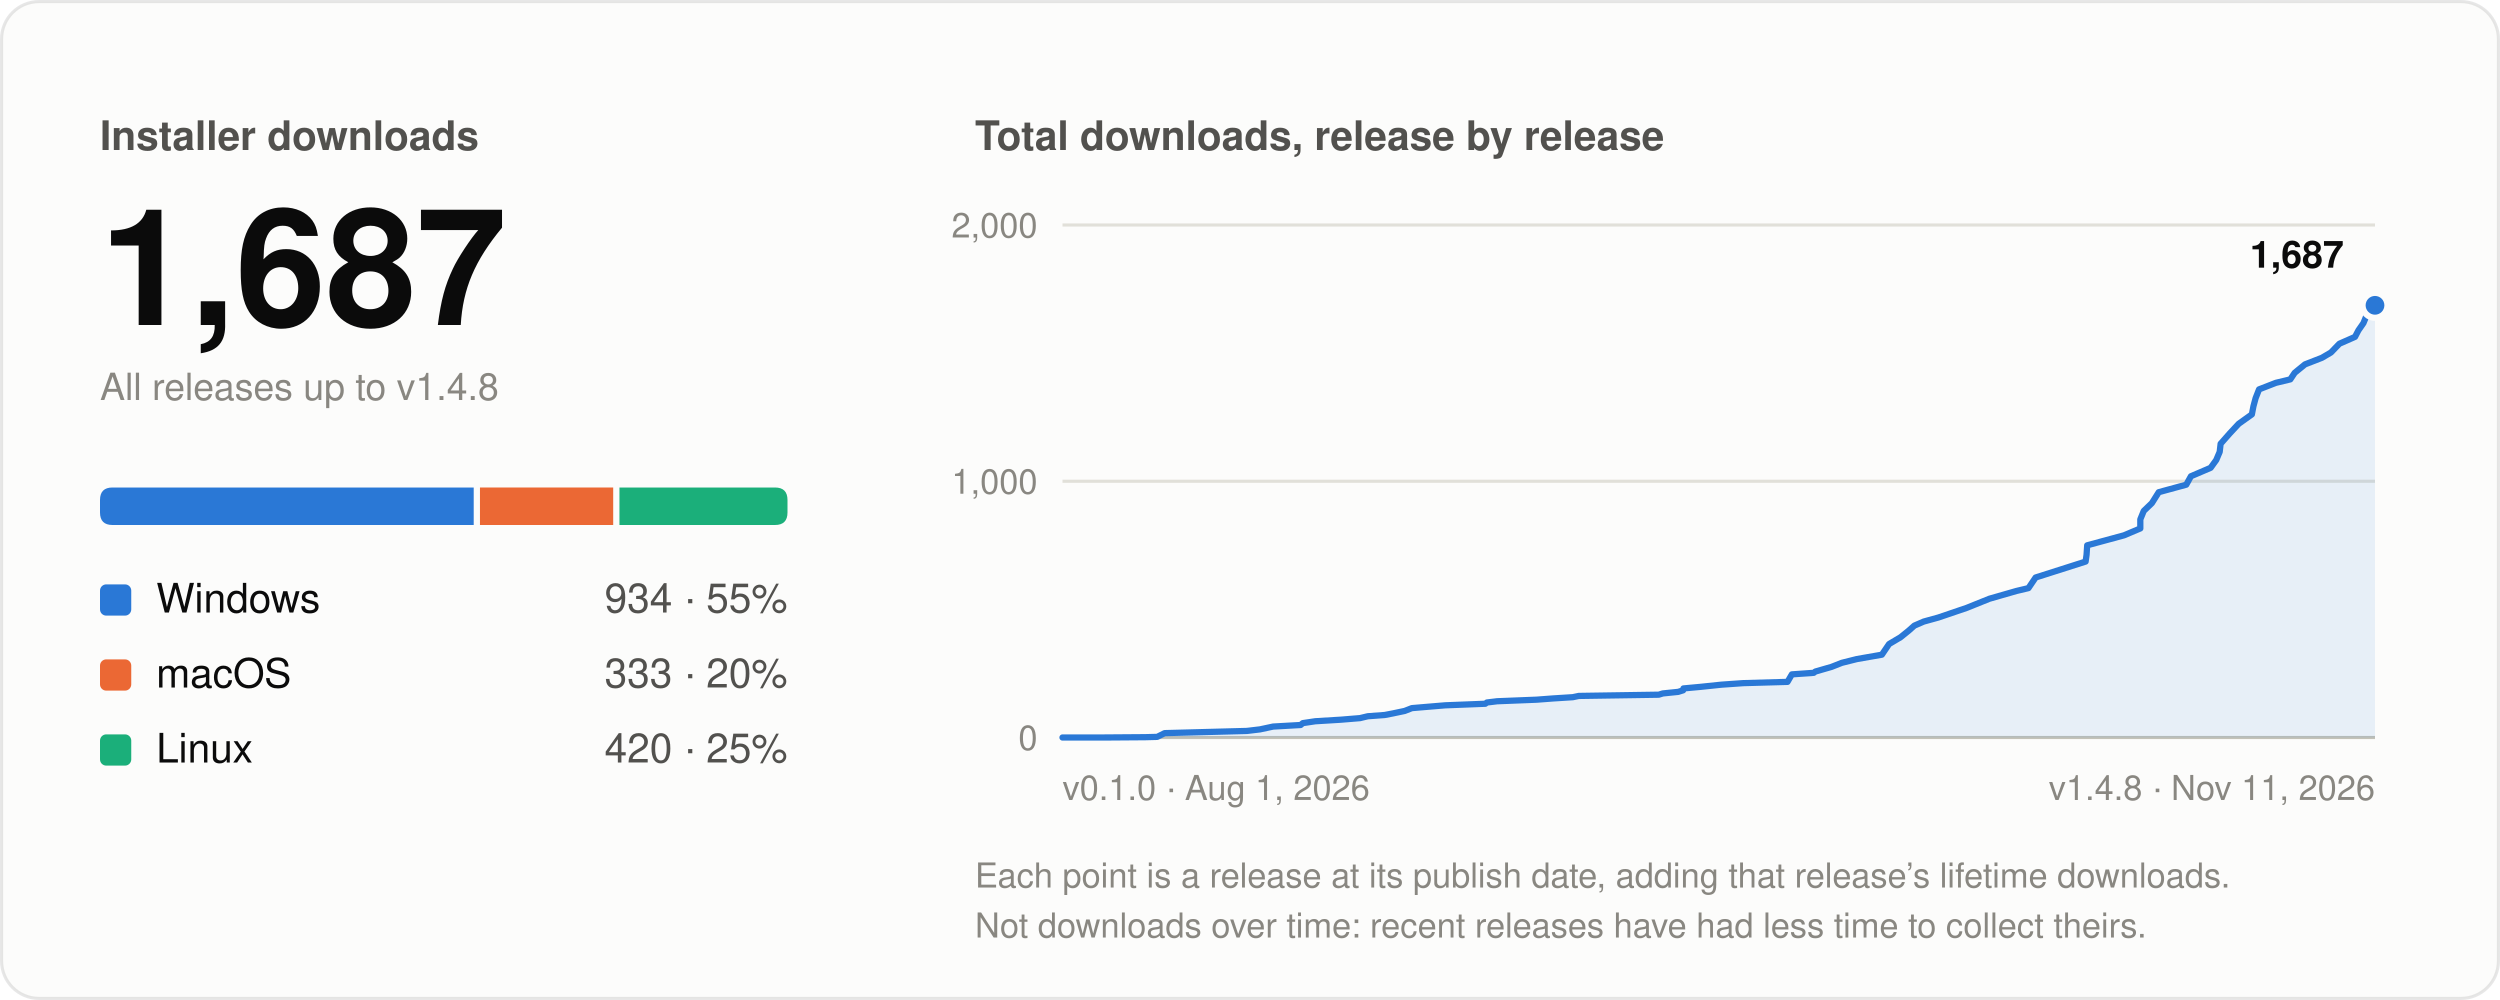
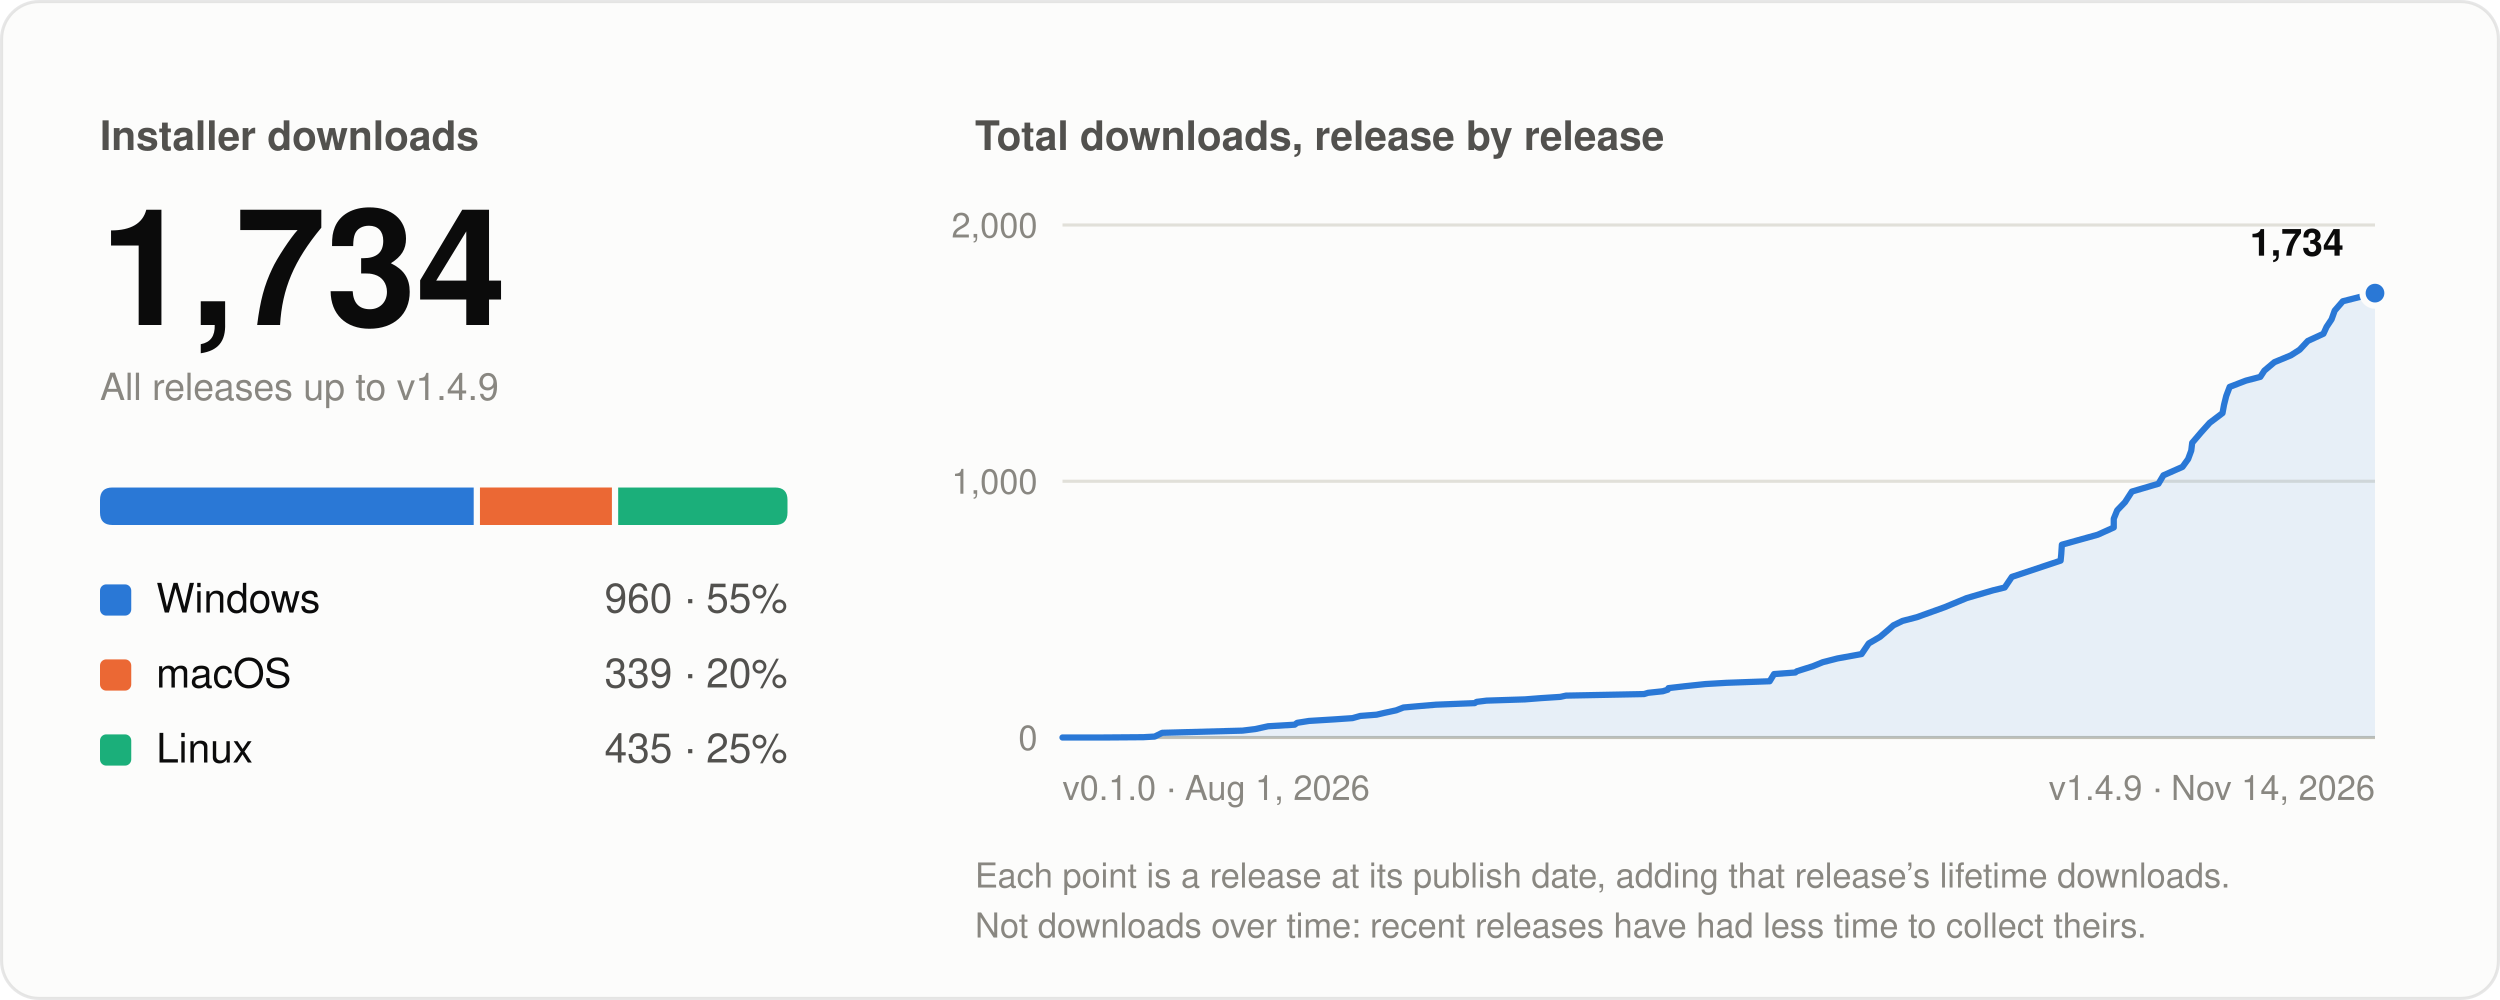
<svg xmlns="http://www.w3.org/2000/svg" width="800" height="320" viewBox="0 0 800 320" role="img" font-family="system-ui, -apple-system, &quot;Segoe UI&quot;, Helvetica, Arial, sans-serif">
  <rect x="0.5" y="0.5" width="799" height="319" rx="12" fill="#fcfcfb" stroke="rgba(11,11,11,0.10)" />
  <text x="32" y="48" font-size="13" font-weight="600" fill="#52514e" text-anchor="start">Installer downloads</text>
-   <text x="32" y="104" font-size="52" font-weight="700" fill="#0b0b0b" text-anchor="start">1,687</text>
-   <text x="32" y="128" font-size="12" font-weight="400" fill="#898781" text-anchor="start">All releases up to v1.4.8</text>
-   <path d="M36,156 H151.587 Q151.587,156 151.587,156 V168 Q151.587,168 151.587,168 H36 Q32,168 32,164 V160 Q32,156 36,156 Z" fill="#2a78d6" />
-   <path d="M153.587,156 H196.224 Q196.224,156 196.224,156 V168 Q196.224,168 196.224,168 H153.587 Q153.587,168 153.587,168 V156 Q153.587,156 153.587,156 Z" fill="#eb6834" />
-   <path d="M198.224,156 H248 Q252,156 252,160 V164 Q252,168 248,168 H198.224 Q198.224,168 198.224,168 V156 Q198.224,156 198.224,156 Z" fill="#1baf7a" />
+   <text x="32" y="104" font-size="52" font-weight="700" fill="#0b0b0b" text-anchor="start">1,734</text>
+   <text x="32" y="128" font-size="12" font-weight="400" fill="#898781" text-anchor="start">All releases up to v1.4.9</text>
+   <path d="M36,156 H151.585 Q151.585,156 151.585,156 V168 Q151.585,168 151.585,168 H36 Q32,168 32,164 V160 Q32,156 36,156 Z" fill="#2a78d6" />
+   <path d="M153.585,156 H195.813 Q195.813,156 195.813,156 V168 Q195.813,168 195.813,168 H153.585 Q153.585,168 153.585,168 V156 Q153.585,156 153.585,156 Z" fill="#eb6834" />
+   <path d="M197.813,156 H248 Q252,156 252,160 V164 Q252,168 248,168 H197.813 Q197.813,168 197.813,168 V156 Q197.813,156 197.813,156 Z" fill="#1baf7a" />
  <rect x="32" y="187" width="10" height="10" rx="2" fill="#2a78d6" />
  <text x="50" y="196" font-size="13" font-weight="400" fill="#0b0b0b" text-anchor="start">Windows</text>
-   <text x="252" y="196" font-size="13" font-weight="400" fill="#52514e" text-anchor="end">934 · 55%</text>
+   <text x="252" y="196" font-size="13" font-weight="400" fill="#52514e" text-anchor="end">960 · 55%</text>
  <rect x="32" y="211" width="10" height="10" rx="2" fill="#eb6834" />
  <text x="50" y="220" font-size="13" font-weight="400" fill="#0b0b0b" text-anchor="start">macOS</text>
-   <text x="252" y="220" font-size="13" font-weight="400" fill="#52514e" text-anchor="end">333 · 20%</text>
+   <text x="252" y="220" font-size="13" font-weight="400" fill="#52514e" text-anchor="end">339 · 20%</text>
  <rect x="32" y="235" width="10" height="10" rx="2" fill="#1baf7a" />
  <text x="50" y="244" font-size="13" font-weight="400" fill="#0b0b0b" text-anchor="start">Linux</text>
-   <text x="252" y="244" font-size="13" font-weight="400" fill="#52514e" text-anchor="end">420 · 25%</text>
+   <text x="252" y="244" font-size="13" font-weight="400" fill="#52514e" text-anchor="end">435 · 25%</text>
  <text x="312" y="48" font-size="13" font-weight="600" fill="#52514e" text-anchor="start">Total downloads, release by release</text>
  <line x1="340" x2="760" y1="236" y2="236" stroke="#c3c2b7" stroke-width="1" />
  <text x="332" y="240" font-size="11" font-weight="400" fill="#898781" text-anchor="end">0</text>
  <line x1="340" x2="760" y1="154" y2="154" stroke="#e1e0d9" stroke-width="1" />
  <text x="332" y="158" font-size="11" font-weight="400" fill="#898781" text-anchor="end">1,000</text>
  <line x1="340" x2="760" y1="72" y2="72" stroke="#e1e0d9" stroke-width="1" />
  <text x="332" y="76" font-size="11" font-weight="400" fill="#898781" text-anchor="end">2,000</text>
-   <path d="M340.0,236.0 L340.0,236.0 L344.2,236.0 L352.6,236.0 L353.1,236.0 L366.5,235.9 L370.3,235.8 L372.7,234.6 L399.0,233.9 L403.2,233.4 L407.4,232.5 L416.2,232.0 L416.9,231.4 L420.9,230.8 L429.1,230.3 L435.2,229.8 L437.7,229.2 L443.1,228.8 L445.7,228.3 L449.5,227.5 L451.8,226.6 L456.5,226.2 L462.5,225.7 L475.3,225.2 L475.8,224.8 L479.1,224.4 L491.7,223.9 L497.0,223.5 L503.3,223.1 L505.2,222.7 L530.8,222.3 L532.1,221.9 L537.0,221.4 L538.6,220.9 L538.7,220.3 L544.1,219.8 L550.8,219.1 L557.9,218.6 L572.0,218.2 L573.4,215.8 L580.4,215.3 L580.9,214.9 L586.1,213.4 L589.4,212.1 L594.2,210.9 L602.2,209.5 L604.5,206.1 L608.2,203.9 L610.8,201.8 L612.6,200.2 L615.6,198.9 L620.3,197.6 L629.4,194.5 L636.6,191.6 L645.3,189.1 L649.1,188.2 L651.4,184.8 L667.4,179.7 L667.7,177.5 L667.9,174.5 L679.7,171.3 L684.9,169.1 L684.9,166.2 L686.0,163.5 L688.6,161.0 L690.8,157.5 L699.6,155.1 L701.1,152.4 L707.4,149.7 L709.2,147.2 L710.3,144.6 L710.6,142.0 L713.6,138.6 L716.4,135.6 L720.6,132.6 L721.1,130.0 L721.8,127.4 L722.9,124.6 L728.3,122.5 L732.9,121.4 L734.3,119.3 L737.6,116.6 L743.0,114.5 L745.9,112.8 L748.6,110.0 L753.6,107.8 L754.7,105.7 L756.3,103.4 L757.4,100.7 L760.0,97.7 L760.0,236 L340.0,236 Z" fill="#2a78d6" fill-opacity="0.1" />
-   <path d="M340.0,236.0 L340.0,236.0 L344.2,236.0 L352.6,236.0 L353.1,236.0 L366.5,235.9 L370.3,235.8 L372.7,234.6 L399.0,233.9 L403.2,233.4 L407.4,232.5 L416.2,232.0 L416.9,231.4 L420.9,230.8 L429.1,230.3 L435.2,229.8 L437.7,229.2 L443.1,228.8 L445.7,228.3 L449.5,227.5 L451.8,226.6 L456.5,226.2 L462.5,225.7 L475.3,225.2 L475.8,224.8 L479.1,224.4 L491.7,223.9 L497.0,223.5 L503.3,223.1 L505.2,222.7 L530.8,222.3 L532.1,221.9 L537.0,221.4 L538.6,220.9 L538.7,220.3 L544.1,219.8 L550.8,219.1 L557.9,218.6 L572.0,218.2 L573.4,215.8 L580.4,215.3 L580.9,214.9 L586.1,213.4 L589.4,212.1 L594.2,210.9 L602.2,209.5 L604.5,206.1 L608.2,203.9 L610.8,201.8 L612.6,200.2 L615.6,198.9 L620.3,197.6 L629.4,194.5 L636.6,191.6 L645.3,189.1 L649.1,188.2 L651.4,184.8 L667.4,179.7 L667.7,177.5 L667.9,174.5 L679.7,171.3 L684.9,169.1 L684.9,166.2 L686.0,163.5 L688.6,161.0 L690.8,157.5 L699.6,155.1 L701.1,152.4 L707.4,149.7 L709.2,147.2 L710.3,144.6 L710.6,142.0 L713.6,138.6 L716.4,135.6 L720.6,132.6 L721.1,130.0 L721.8,127.4 L722.9,124.6 L728.3,122.5 L732.9,121.4 L734.3,119.3 L737.6,116.6 L743.0,114.5 L745.9,112.8 L748.6,110.0 L753.6,107.8 L754.7,105.7 L756.3,103.4 L757.4,100.7 L760.0,97.7" fill="none" stroke="#2a78d6" stroke-width="2" stroke-linejoin="round" stroke-linecap="round" />
-   <circle cx="760.0" cy="97.7" r="4" fill="#2a78d6" stroke="#fcfcfb" stroke-width="2" />
-   <text x="750" y="85.666" font-size="12" font-weight="600" fill="#0b0b0b" text-anchor="end">1,687</text>
+   <path d="M340.0,236.0 L340.0,236.0 L344.1,236.0 L352.3,236.0 L352.8,236.0 L365.9,235.9 L369.5,235.7 L371.9,234.5 L397.6,233.8 L401.7,233.3 L405.8,232.4 L414.3,231.9 L415.1,231.3 L418.9,230.7 L427.0,230.2 L432.8,229.8 L435.3,229.1 L440.5,228.7 L443.1,228.1 L446.8,227.3 L449.1,226.4 L453.6,226.0 L459.5,225.5 L471.9,225.0 L472.5,224.6 L475.7,224.2 L488.0,223.8 L493.1,223.4 L499.3,223.0 L501.1,222.6 L526.1,222.1 L527.4,221.7 L532.1,221.2 L533.7,220.7 L533.9,220.2 L539.1,219.6 L545.7,218.9 L552.5,218.5 L566.3,218.0 L567.7,215.7 L574.5,215.2 L575.0,214.8 L580.1,213.2 L583.3,211.9 L588.0,210.7 L595.7,209.3 L598.0,205.9 L601.6,203.8 L604.2,201.6 L605.9,200.1 L608.8,198.7 L613.4,197.5 L622.3,194.3 L629.3,191.4 L637.8,188.9 L641.5,188.0 L643.8,184.6 L659.4,179.4 L659.6,177.3 L659.8,174.3 L671.3,171.1 L676.4,168.8 L676.4,166.0 L677.5,163.3 L680.0,160.7 L682.2,157.3 L690.7,154.8 L692.3,152.1 L698.4,149.4 L700.2,146.9 L701.2,144.2 L701.5,141.7 L704.4,138.3 L707.1,135.3 L711.2,132.2 L711.7,129.5 L712.4,126.7 L713.5,123.8 L718.7,121.8 L723.3,120.6 L724.6,118.6 L727.8,115.9 L733.1,113.7 L735.9,111.9 L738.5,109.1 L743.5,106.8 L744.5,104.6 L746.1,102.2 L747.1,99.4 L749.7,96.4 L760.0,93.8 L760.0,236 L340.0,236 Z" fill="#2a78d6" fill-opacity="0.1" />
+   <path d="M340.0,236.0 L340.0,236.0 L344.1,236.0 L352.3,236.0 L352.8,236.0 L365.9,235.9 L369.5,235.7 L371.9,234.5 L397.6,233.8 L401.7,233.3 L405.8,232.4 L414.3,231.9 L415.1,231.3 L418.9,230.7 L427.0,230.2 L432.8,229.8 L435.3,229.1 L440.5,228.7 L443.1,228.1 L446.8,227.3 L449.1,226.4 L453.6,226.0 L459.5,225.5 L471.9,225.0 L472.5,224.6 L475.7,224.2 L488.0,223.8 L493.1,223.4 L499.3,223.0 L501.1,222.6 L526.1,222.1 L527.4,221.7 L532.1,221.2 L533.7,220.7 L533.9,220.2 L539.1,219.6 L545.7,218.9 L552.5,218.5 L566.3,218.0 L567.7,215.7 L574.5,215.2 L575.0,214.8 L580.1,213.2 L583.3,211.9 L588.0,210.7 L595.7,209.3 L598.0,205.9 L601.6,203.8 L604.2,201.6 L605.9,200.1 L608.8,198.7 L613.4,197.5 L622.3,194.3 L629.3,191.4 L637.8,188.9 L641.5,188.0 L643.8,184.6 L659.4,179.4 L659.6,177.3 L659.8,174.3 L671.3,171.1 L676.4,168.8 L676.4,166.0 L677.5,163.3 L680.0,160.7 L682.2,157.3 L690.7,154.8 L692.3,152.1 L698.4,149.4 L700.2,146.9 L701.2,144.2 L701.5,141.7 L704.4,138.3 L707.1,135.3 L711.2,132.2 L711.7,129.5 L712.4,126.7 L713.5,123.8 L718.7,121.8 L723.3,120.6 L724.6,118.6 L727.8,115.9 L733.1,113.7 L735.9,111.9 L738.5,109.1 L743.5,106.8 L744.5,104.6 L746.1,102.2 L747.1,99.4 L749.7,96.4 L760.0,93.8" fill="none" stroke="#2a78d6" stroke-width="2" stroke-linejoin="round" stroke-linecap="round" />
+   <circle cx="760.0" cy="93.8" r="4" fill="#2a78d6" stroke="#fcfcfb" stroke-width="2" />
+   <text x="750" y="81.812" font-size="12" font-weight="600" fill="#0b0b0b" text-anchor="end">1,734</text>
  <text x="340" y="256" font-size="11" font-weight="400" fill="#898781" text-anchor="start">v0.1.0 · Aug 1, 2026</text>
-   <text x="760" y="256" font-size="11" font-weight="400" fill="#898781" text-anchor="end">v1.4.8 · Nov 11, 2026</text>
+   <text x="760" y="256" font-size="11" font-weight="400" fill="#898781" text-anchor="end">v1.4.9 · Nov 14, 2026</text>
  <text x="312" y="284" font-size="11" font-weight="400" fill="#898781" text-anchor="start">Each point is a release at its publish date, adding that release’s lifetime downloads.</text>
  <text x="312" y="300" font-size="11" font-weight="400" fill="#898781" text-anchor="start">Not downloads over time: recent releases have had less time to collect theirs.</text>
</svg>
